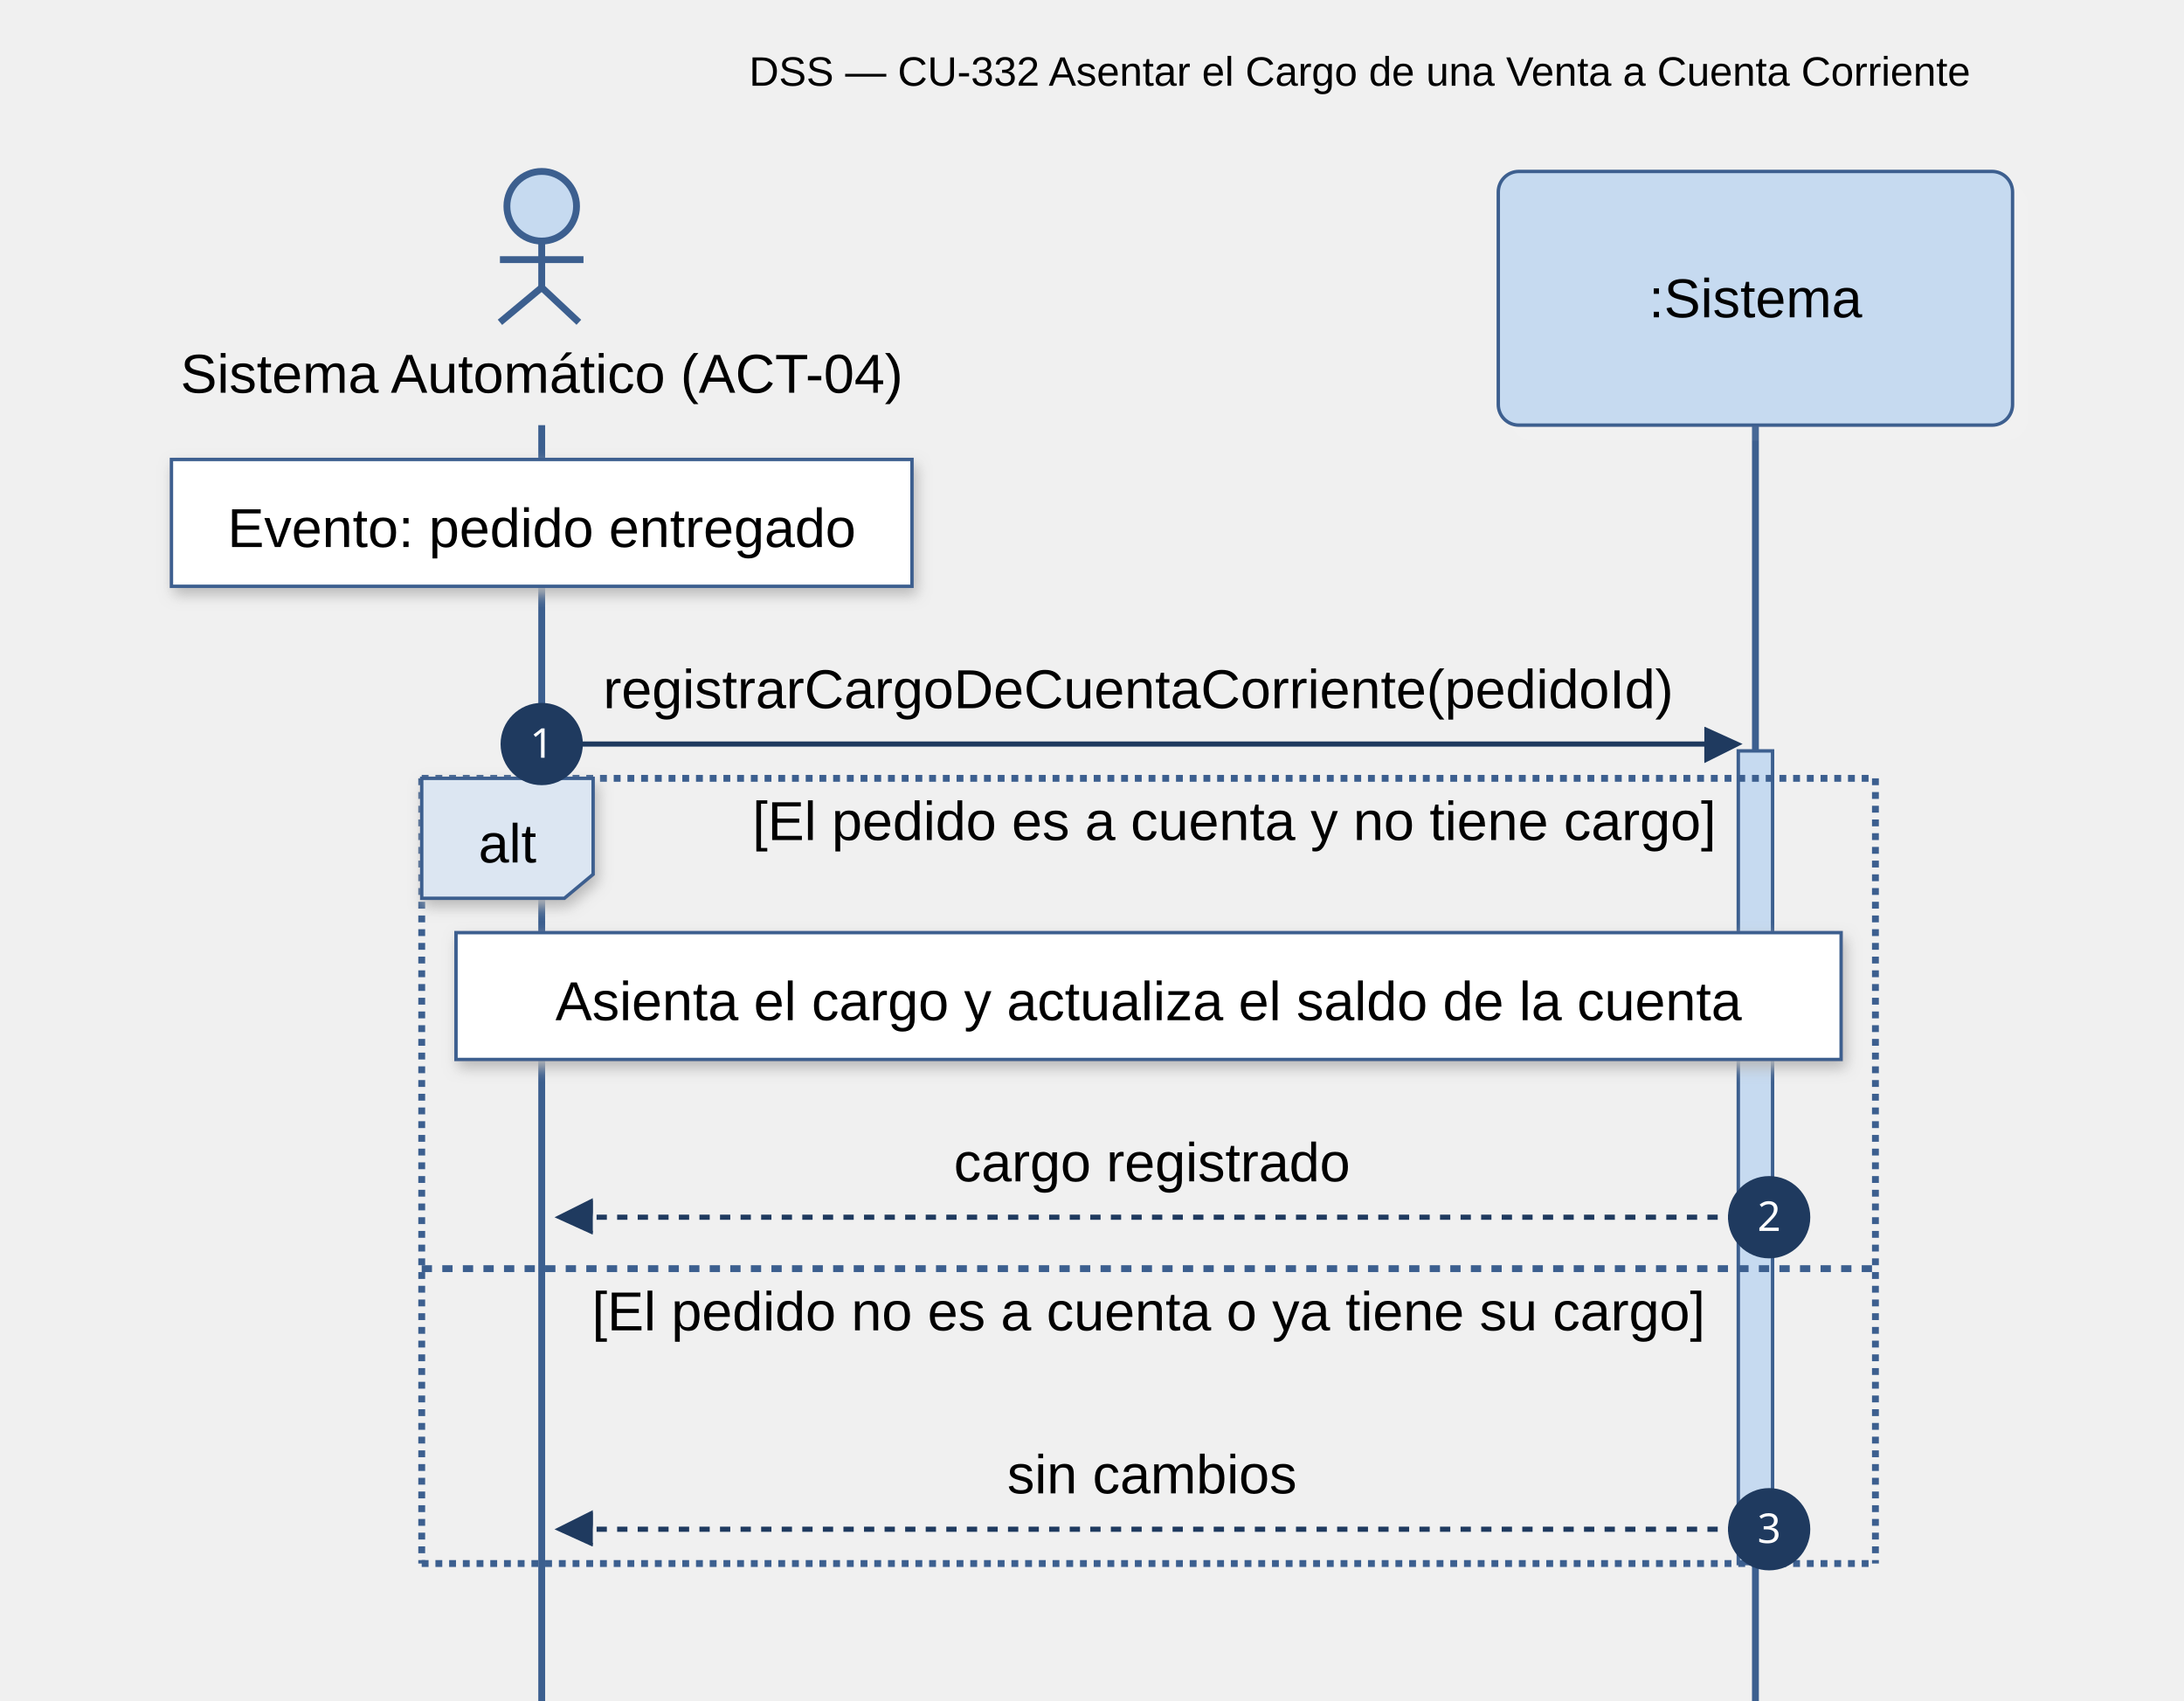
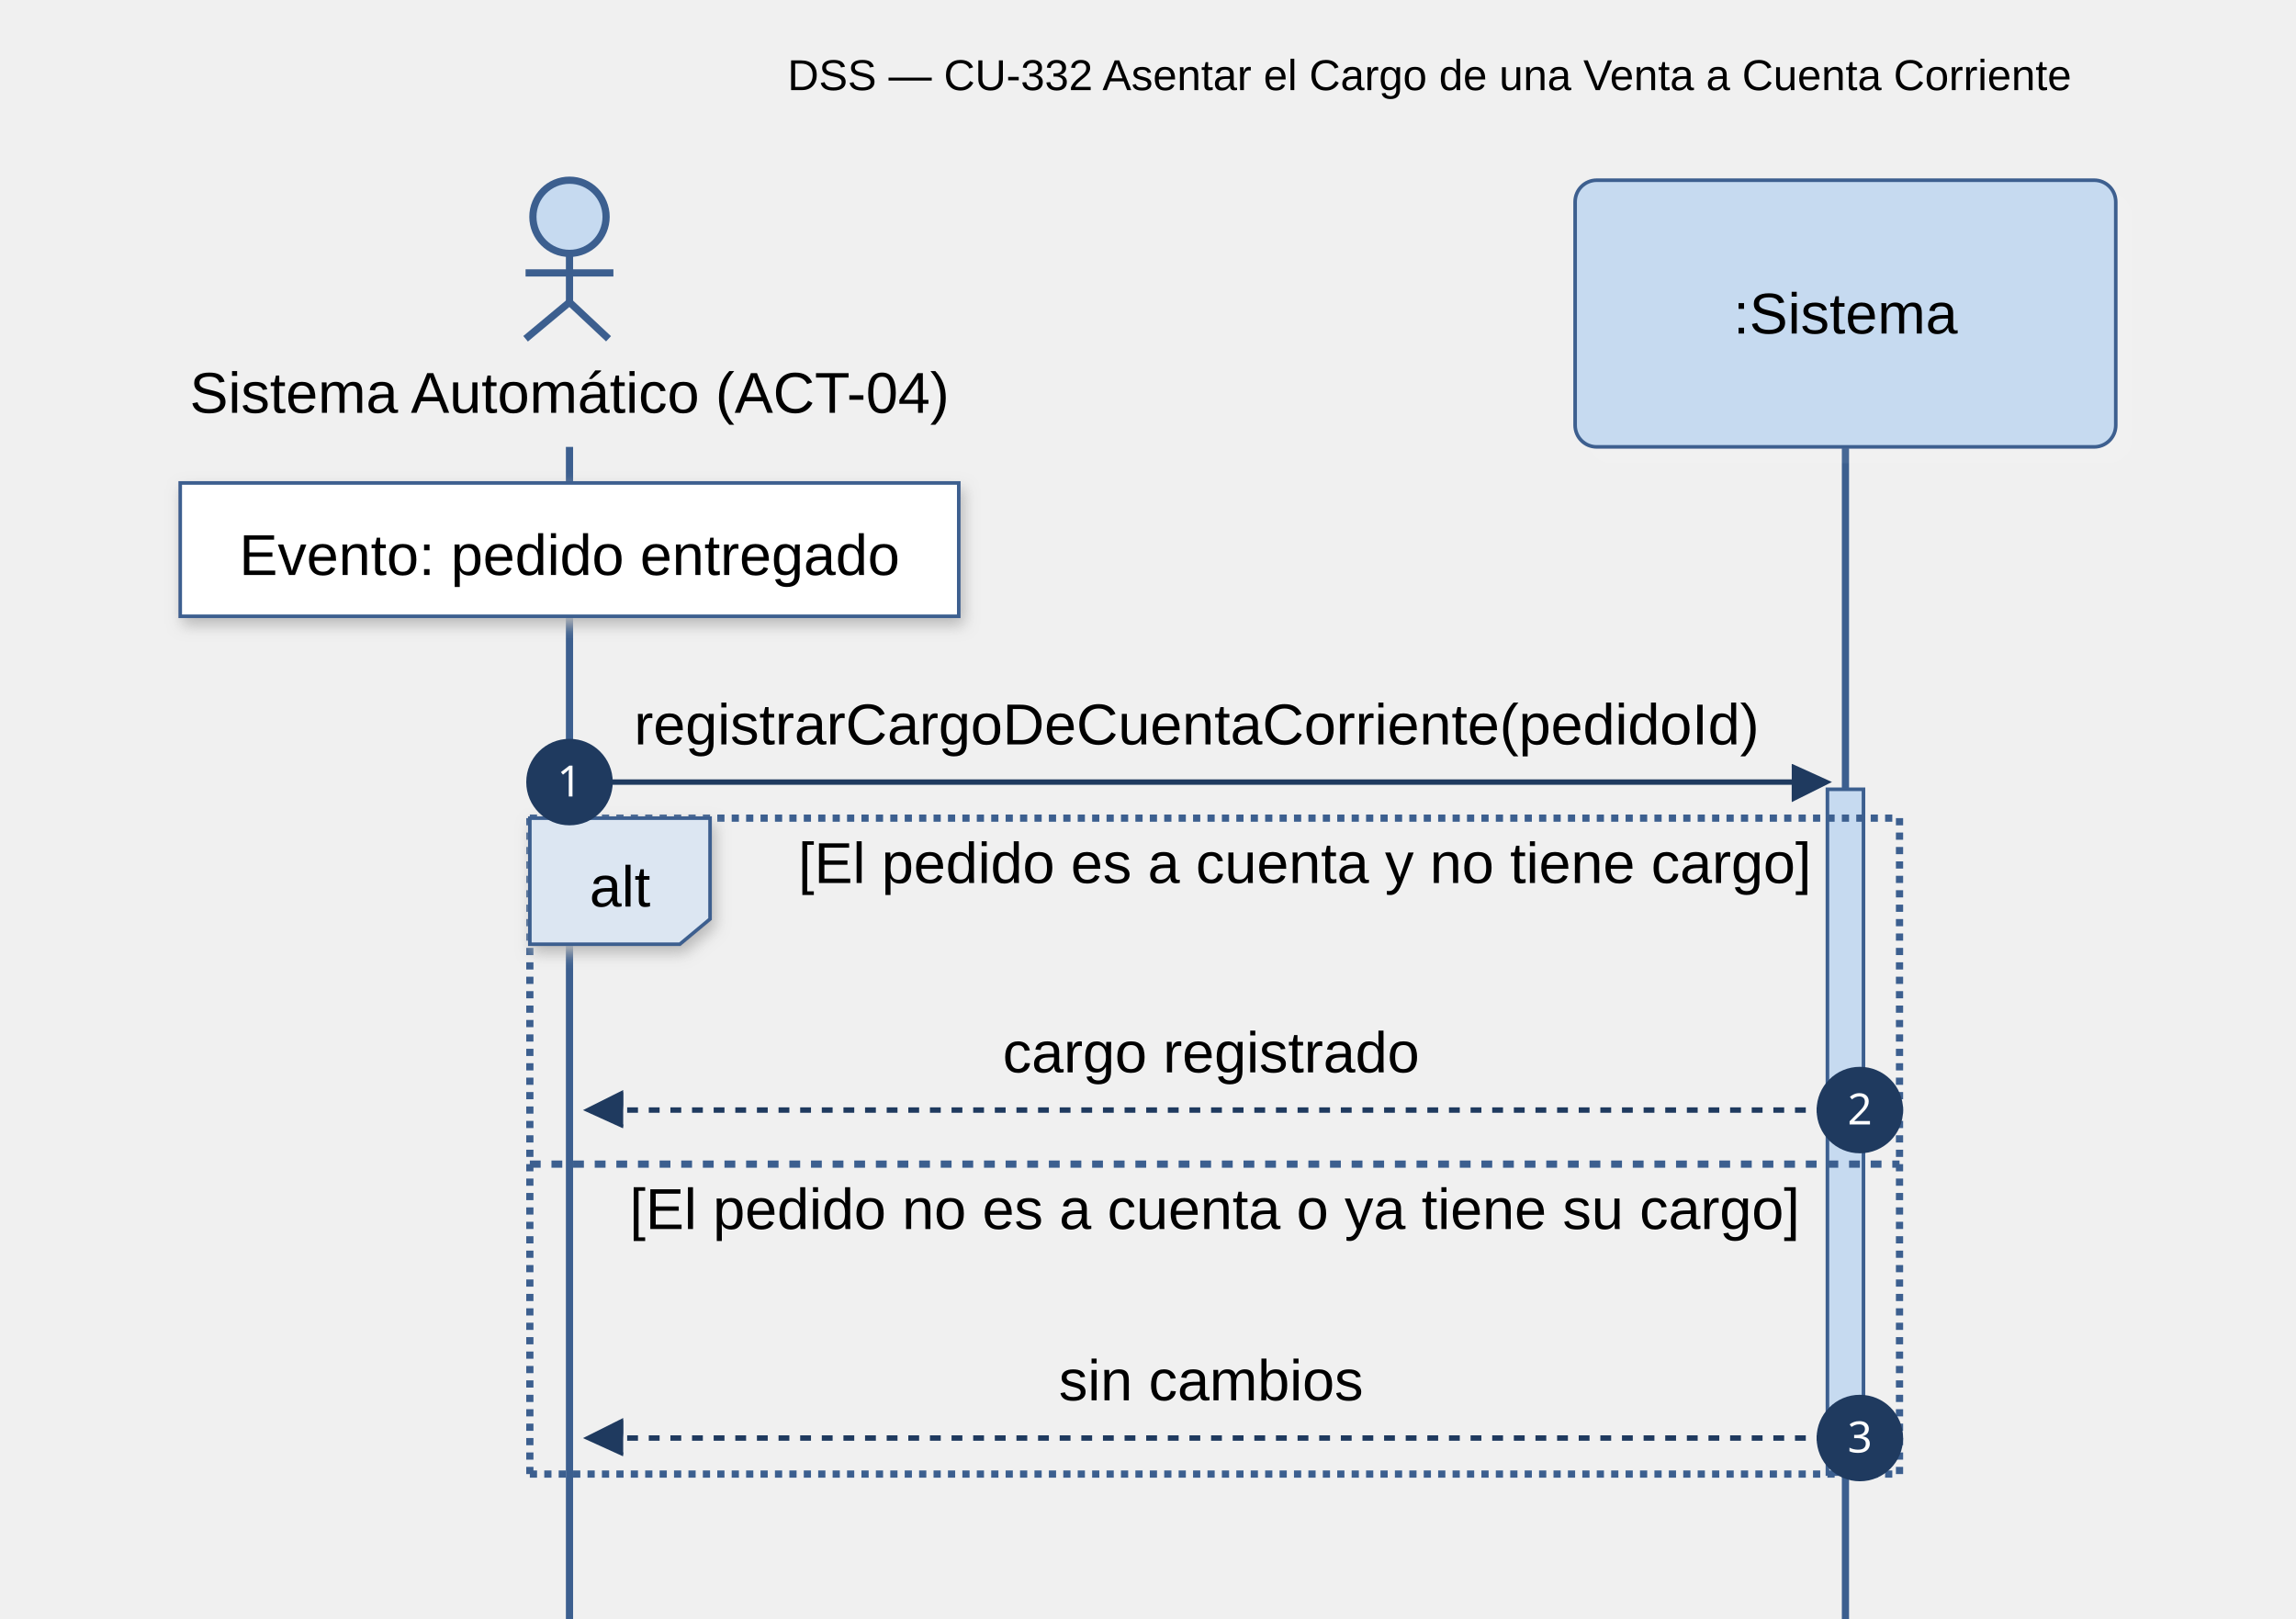
- <svg xmlns="http://www.w3.org/2000/svg" id="my-svg" width="100%" style="max-width: 637px; background-color: white;" viewBox="-50 -50 637 496" role="graphics-document document" aria-roledescription="sequence">
+ <svg xmlns="http://www.w3.org/2000/svg" id="my-svg" width="100%" style="max-width: 637px; background-color: white;" viewBox="-50 -50 637 449" role="graphics-document document" aria-roledescription="sequence">
  <g>
    <line id="actor1" x1="462" y1="74" x2="462" y2="2000" class="actor-line 200" stroke-width="0.5px" stroke="#999" name="SIS" data-et="life-line" data-id="SIS" />
    <g id="root-1" data-look="neo" data-et="participant" data-type="participant" data-id="SIS">
      <rect x="387" y="0" fill="#eaeaea" stroke="#666" width="150" height="74" name="SIS" rx="6" ry="6" class="actor actor-top" data-look="neo" filter="url(#my-svg-drop-shadow)" />
      <text x="462" y="37" dominant-baseline="central" alignment-baseline="central" class="actor actor-box" style="text-anchor: middle; font-size: 16px; font-weight: 400;">
        <tspan x="462" dy="0">:Sistema</tspan>
      </text>
    </g>
  </g>
  <g>
    <line id="actor0" x1="108" y1="74" x2="108" y2="2000" class="actor-line 200" stroke-width="0.5px" stroke="#999" name="SAU" data-et="life-line" data-id="SAU" />
  </g>
  <style>#my-svg{font-family:Arial,Helvetica,sans-serif;font-size:12px;fill:#000000;}@keyframes edge-animation-frame{from{stroke-dashoffset:0;}}@keyframes dash{to{stroke-dashoffset:0;}}#my-svg .edge-animation-slow{stroke-dasharray:9,5!important;stroke-dashoffset:900;animation:dash 50s linear infinite;stroke-linecap:round;}#my-svg .edge-animation-fast{stroke-dasharray:9,5!important;stroke-dashoffset:900;animation:dash 20s linear infinite;stroke-linecap:round;}#my-svg .error-icon{fill:hsl(31.429, 58.333%, 90.882%);}#my-svg .error-text{fill:rgb(9.688, 22.604, 36.812);stroke:rgb(9.688, 22.604, 36.812);}#my-svg .edge-thickness-normal{stroke-width:1px;}#my-svg .edge-thickness-thick{stroke-width:3.5px;}#my-svg .edge-pattern-solid{stroke-dasharray:0;}#my-svg .edge-thickness-invisible{stroke-width:0;fill:none;}#my-svg .edge-pattern-dashed{stroke-dasharray:3;}#my-svg .edge-pattern-dotted{stroke-dasharray:2;}#my-svg .marker{fill:#1F3A5F;stroke:#1F3A5F;}#my-svg .marker.cross{stroke:#1F3A5F;}#my-svg svg{font-family:Arial,Helvetica,sans-serif;font-size:12px;}#my-svg p{margin:0;}#my-svg .actor{stroke:#3C5F8F;fill:#C6DAF0;stroke-width:1;}#my-svg rect.actor.outer-path[data-look="neo"]{filter:drop-shadow( 1px 2px 2px rgba(185,185,185,1));}#my-svg rect.note[data-look="neo"]{stroke:#3C5F8F;fill:#FFFFFF;filter:drop-shadow( 1px 2px 2px rgba(185,185,185,1));}#my-svg text.actor&gt;tspan{fill:#000000;stroke:none;}#my-svg .actor-line{stroke:#3C5F8F;}#my-svg .innerArc{stroke-width:1.5;stroke-dasharray:none;}#my-svg .messageLine0{stroke-width:1.5;stroke-dasharray:none;stroke:#1F3A5F;}#my-svg .messageLine1{stroke-width:1.5;stroke-dasharray:2,2;stroke:#1F3A5F;}#my-svg [id$="-arrowhead"] path{fill:#1F3A5F;stroke:#1F3A5F;}#my-svg .sequenceNumber{fill:#FFFFFF;}#my-svg [id$="-sequencenumber"]{fill:#1F3A5F;}#my-svg [id$="-crosshead"] path{fill:#1F3A5F;stroke:#1F3A5F;}#my-svg .messageText{fill:#000000;stroke:none;}#my-svg .labelBox{stroke:#3C5F8F;fill:#DCE6F2;filter:drop-shadow( 1px 2px 2px rgba(185,185,185,1));}#my-svg .labelText,#my-svg .labelText&gt;tspan{fill:#000000;stroke:none;}#my-svg .loopText,#my-svg .loopText&gt;tspan{fill:#000000;stroke:none;}#my-svg .sectionTitle,#my-svg .sectionTitle&gt;tspan{fill:#000000;stroke:none;}#my-svg .loopLine{stroke-width:2px;stroke-dasharray:2,2;stroke:#3C5F8F;fill:#3C5F8F;}#my-svg .note{stroke:#3C5F8F;fill:#FFFFFF;}#my-svg .noteText,#my-svg .noteText&gt;tspan{fill:#000000;stroke:none;}#my-svg .activation0{fill:#C6DAF0;stroke:#3C5F8F;}#my-svg .activation1{fill:#C6DAF0;stroke:#3C5F8F;}#my-svg .activation2{fill:#C6DAF0;stroke:#3C5F8F;}#my-svg .actorPopupMenu{position:absolute;}#my-svg .actorPopupMenuPanel{position:absolute;fill:#C6DAF0;box-shadow:0px 8px 16px 0px rgba(0,0,0,0.2);filter:drop-shadow(3px 5px 2px rgb(0 0 0 / 0.4));}#my-svg .actor-man circle,#my-svg line{fill:#C6DAF0;stroke-width:2px;}#my-svg g rect.rect{filter:drop-shadow( 1px 2px 2px rgba(185,185,185,1));stroke:#3C5F8F;}#my-svg .node .neo-node{stroke:#3C5F8F;}#my-svg [data-look="neo"].node rect,#my-svg [data-look="neo"].cluster rect,#my-svg [data-look="neo"].node polygon{stroke:url(#my-svg-gradient);filter:drop-shadow( 1px 2px 2px rgba(185,185,185,1));}#my-svg [data-look="neo"].swimlane.cluster rect{filter:none;}#my-svg [data-look="neo"].node path{stroke:url(#my-svg-gradient);stroke-width:1px;}#my-svg [data-look="neo"].node .outer-path{filter:drop-shadow( 1px 2px 2px rgba(185,185,185,1));}#my-svg [data-look="neo"].node .neo-line path{stroke:#3C5F8F;filter:none;}#my-svg [data-look="neo"].node circle{stroke:url(#my-svg-gradient);filter:drop-shadow( 1px 2px 2px rgba(185,185,185,1));}#my-svg [data-look="neo"].node circle .state-start{fill:#000000;}#my-svg [data-look="neo"].icon-shape .icon{fill:url(#my-svg-gradient);filter:drop-shadow( 1px 2px 2px rgba(185,185,185,1));}#my-svg [data-look="neo"].icon-shape .icon-neo path{stroke:url(#my-svg-gradient);filter:drop-shadow( 1px 2px 2px rgba(185,185,185,1));}#my-svg :root{--mermaid-font-family:"trebuchet ms",verdana,arial,sans-serif;}</style>
  <g />
  <defs>
    <symbol id="my-svg-computer" width="24" height="24">
      <path transform="scale(.5)" d="M2 2v13h20v-13h-20zm18 11h-16v-9h16v9zm-10.228 6l.466-1h3.524l.467 1h-4.457zm14.228 3h-24l2-6h2.104l-1.33 4h18.45l-1.297-4h2.073l2 6zm-5-10h-14v-7h14v7z" />
    </symbol>
  </defs>
  <defs>
    <symbol id="my-svg-database" fill-rule="evenodd" clip-rule="evenodd">
      <path transform="scale(.5)" d="M12.258.001l.256.004.255.005.253.008.251.01.249.012.247.015.246.016.242.019.241.02.239.023.236.024.233.027.231.028.229.031.225.032.223.034.22.036.217.038.214.04.211.041.208.043.205.045.201.046.198.048.194.05.191.051.187.053.183.054.18.056.175.057.172.059.168.06.163.061.16.063.155.064.15.066.074.033.073.033.071.034.07.034.069.035.068.035.067.035.066.035.064.036.064.036.062.036.06.036.06.037.058.037.058.037.055.038.055.038.053.038.052.038.051.039.05.039.048.039.047.039.045.04.044.04.043.04.041.04.04.041.039.041.037.041.036.041.034.041.033.042.032.042.03.042.029.042.027.042.026.043.024.043.023.043.021.043.02.043.018.044.017.043.015.044.013.044.012.044.011.045.009.044.007.045.006.045.004.045.002.045.001.045v17l-.001.045-.002.045-.004.045-.006.045-.007.045-.009.044-.011.045-.012.044-.013.044-.015.044-.017.043-.018.044-.02.043-.021.043-.023.043-.024.043-.026.043-.027.042-.029.042-.03.042-.032.042-.033.042-.034.041-.036.041-.037.041-.039.041-.04.041-.041.04-.043.04-.044.04-.045.04-.047.039-.048.039-.05.039-.051.039-.052.038-.053.038-.055.038-.055.038-.058.037-.058.037-.06.037-.06.036-.062.036-.064.036-.064.036-.066.035-.067.035-.068.035-.069.035-.07.034-.071.034-.073.033-.074.033-.15.066-.155.064-.16.063-.163.061-.168.06-.172.059-.175.057-.18.056-.183.054-.187.053-.191.051-.194.05-.198.048-.201.046-.205.045-.208.043-.211.041-.214.04-.217.038-.22.036-.223.034-.225.032-.229.031-.231.028-.233.027-.236.024-.239.023-.241.02-.242.019-.246.016-.247.015-.249.012-.251.01-.253.008-.255.005-.256.004-.258.001-.258-.001-.256-.004-.255-.005-.253-.008-.251-.01-.249-.012-.247-.015-.245-.016-.243-.019-.241-.02-.238-.023-.236-.024-.234-.027-.231-.028-.228-.031-.226-.032-.223-.034-.22-.036-.217-.038-.214-.04-.211-.041-.208-.043-.204-.045-.201-.046-.198-.048-.195-.05-.19-.051-.187-.053-.184-.054-.179-.056-.176-.057-.172-.059-.167-.06-.164-.061-.159-.063-.155-.064-.151-.066-.074-.033-.072-.033-.072-.034-.07-.034-.069-.035-.068-.035-.067-.035-.066-.035-.064-.036-.063-.036-.062-.036-.061-.036-.06-.037-.058-.037-.057-.037-.056-.038-.055-.038-.053-.038-.052-.038-.051-.039-.049-.039-.049-.039-.046-.039-.046-.04-.044-.04-.043-.04-.041-.04-.04-.041-.039-.041-.037-.041-.036-.041-.034-.041-.033-.042-.032-.042-.03-.042-.029-.042-.027-.042-.026-.043-.024-.043-.023-.043-.021-.043-.02-.043-.018-.044-.017-.043-.015-.044-.013-.044-.012-.044-.011-.045-.009-.044-.007-.045-.006-.045-.004-.045-.002-.045-.001-.045v-17l.001-.045.002-.045.004-.045.006-.045.007-.045.009-.044.011-.045.012-.044.013-.044.015-.044.017-.043.018-.044.02-.043.021-.043.023-.043.024-.043.026-.043.027-.042.029-.042.03-.042.032-.042.033-.042.034-.041.036-.041.037-.041.039-.041.04-.041.041-.04.043-.04.044-.04.046-.04.046-.039.049-.039.049-.039.051-.039.052-.038.053-.038.055-.038.056-.038.057-.037.058-.037.06-.037.061-.036.062-.036.063-.036.064-.036.066-.035.067-.035.068-.035.069-.035.07-.034.072-.034.072-.033.074-.033.151-.066.155-.064.159-.063.164-.061.167-.06.172-.059.176-.057.179-.056.184-.054.187-.053.19-.051.195-.05.198-.048.201-.046.204-.045.208-.043.211-.041.214-.04.217-.038.22-.036.223-.034.226-.032.228-.031.231-.028.234-.027.236-.024.238-.023.241-.02.243-.019.245-.016.247-.015.249-.012.251-.01.253-.008.255-.005.256-.004.258-.001.258.001zm-9.258 20.499v.01l.001.021.003.021.004.022.005.021.006.022.007.022.009.023.01.022.011.023.012.023.013.023.015.023.016.024.017.023.018.024.019.024.021.024.022.025.023.024.024.025.052.049.056.05.061.051.066.051.07.051.075.051.079.052.084.052.088.052.092.052.097.052.102.051.105.052.11.052.114.051.119.051.123.051.127.05.131.05.135.05.139.048.144.049.147.047.152.047.155.047.16.045.163.045.167.043.171.043.176.041.178.041.183.039.187.039.19.037.194.035.197.035.202.033.204.031.209.03.212.029.216.027.219.025.222.024.226.021.23.02.233.018.236.016.24.015.243.012.246.01.249.008.253.005.256.004.259.001.26-.001.257-.004.254-.005.25-.008.247-.011.244-.012.241-.014.237-.016.233-.018.231-.021.226-.021.224-.024.22-.026.216-.027.212-.028.21-.031.205-.031.202-.034.198-.034.194-.036.191-.037.187-.039.183-.04.179-.04.175-.042.172-.043.168-.044.163-.045.16-.046.155-.046.152-.047.148-.048.143-.049.139-.049.136-.05.131-.05.126-.05.123-.051.118-.052.114-.051.11-.052.106-.052.101-.052.096-.052.092-.052.088-.053.083-.051.079-.052.074-.052.07-.051.065-.051.06-.051.056-.05.051-.05.023-.024.023-.025.021-.024.02-.024.019-.024.018-.024.017-.024.015-.023.014-.024.013-.023.012-.023.01-.023.01-.022.008-.022.006-.022.006-.022.004-.022.004-.021.001-.021.001-.021v-4.127l-.077.055-.08.053-.083.054-.085.053-.087.052-.09.052-.093.051-.095.05-.097.05-.1.049-.102.049-.105.048-.106.047-.109.047-.111.046-.114.045-.115.045-.118.044-.12.043-.122.042-.124.042-.126.041-.128.04-.13.04-.132.038-.134.038-.135.037-.138.037-.139.035-.142.035-.143.034-.144.033-.147.032-.148.031-.15.03-.151.03-.153.029-.154.027-.156.027-.158.026-.159.025-.161.024-.162.023-.163.022-.165.021-.166.02-.167.019-.169.018-.169.017-.171.016-.173.015-.173.014-.175.013-.175.012-.177.011-.178.01-.179.008-.179.008-.181.006-.182.005-.182.004-.184.003-.184.002h-.37l-.184-.002-.184-.003-.182-.004-.182-.005-.181-.006-.179-.008-.179-.008-.178-.01-.176-.011-.176-.012-.175-.013-.173-.014-.172-.015-.171-.016-.17-.017-.169-.018-.167-.019-.166-.02-.165-.021-.163-.022-.162-.023-.161-.024-.159-.025-.157-.026-.156-.027-.155-.027-.153-.029-.151-.03-.15-.03-.148-.031-.146-.032-.145-.033-.143-.034-.141-.035-.14-.035-.137-.037-.136-.037-.134-.038-.132-.038-.13-.04-.128-.04-.126-.041-.124-.042-.122-.042-.12-.044-.117-.043-.116-.045-.113-.045-.112-.046-.109-.047-.106-.047-.105-.048-.102-.049-.1-.049-.097-.05-.095-.05-.093-.052-.09-.051-.087-.052-.085-.053-.083-.054-.08-.054-.077-.054v4.127zm0-5.654v.011l.001.021.003.021.004.021.005.022.006.022.007.022.009.022.01.022.011.023.012.023.013.023.015.024.016.023.017.024.018.024.019.024.021.024.022.024.023.025.024.024.052.05.056.05.061.05.066.051.07.051.075.052.079.051.084.052.088.052.092.052.097.052.102.052.105.052.11.051.114.051.119.052.123.05.127.051.131.05.135.049.139.049.144.048.147.048.152.047.155.046.16.045.163.045.167.044.171.042.176.042.178.04.183.04.187.038.19.037.194.036.197.034.202.033.204.032.209.03.212.028.216.027.219.025.222.024.226.022.23.02.233.018.236.016.24.014.243.012.246.01.249.008.253.006.256.003.259.001.26-.001.257-.003.254-.006.25-.008.247-.01.244-.012.241-.015.237-.016.233-.018.231-.02.226-.022.224-.024.22-.025.216-.027.212-.029.21-.03.205-.032.202-.033.198-.035.194-.036.191-.037.187-.039.183-.039.179-.041.175-.042.172-.043.168-.044.163-.045.16-.045.155-.047.152-.047.148-.048.143-.048.139-.05.136-.049.131-.05.126-.051.123-.051.118-.051.114-.052.11-.052.106-.052.101-.052.096-.052.092-.052.088-.052.083-.052.079-.052.074-.051.07-.052.065-.051.06-.05.056-.051.051-.049.023-.025.023-.024.021-.025.02-.024.019-.024.018-.024.017-.024.015-.023.014-.023.013-.024.012-.022.01-.023.01-.023.008-.022.006-.022.006-.022.004-.021.004-.022.001-.021.001-.021v-4.139l-.077.054-.08.054-.083.054-.085.052-.087.053-.09.051-.093.051-.095.051-.097.05-.1.049-.102.049-.105.048-.106.047-.109.047-.111.046-.114.045-.115.044-.118.044-.12.044-.122.042-.124.042-.126.041-.128.04-.13.039-.132.039-.134.038-.135.037-.138.036-.139.036-.142.035-.143.033-.144.033-.147.033-.148.031-.15.03-.151.03-.153.028-.154.028-.156.027-.158.026-.159.025-.161.024-.162.023-.163.022-.165.021-.166.02-.167.019-.169.018-.169.017-.171.016-.173.015-.173.014-.175.013-.175.012-.177.011-.178.009-.179.009-.179.007-.181.007-.182.005-.182.004-.184.003-.184.002h-.37l-.184-.002-.184-.003-.182-.004-.182-.005-.181-.007-.179-.007-.179-.009-.178-.009-.176-.011-.176-.012-.175-.013-.173-.014-.172-.015-.171-.016-.17-.017-.169-.018-.167-.019-.166-.02-.165-.021-.163-.022-.162-.023-.161-.024-.159-.025-.157-.026-.156-.027-.155-.028-.153-.028-.151-.03-.15-.03-.148-.031-.146-.033-.145-.033-.143-.033-.141-.035-.14-.036-.137-.036-.136-.037-.134-.038-.132-.039-.13-.039-.128-.04-.126-.041-.124-.042-.122-.043-.12-.043-.117-.044-.116-.044-.113-.046-.112-.046-.109-.046-.106-.047-.105-.048-.102-.049-.1-.049-.097-.05-.095-.051-.093-.051-.09-.051-.087-.053-.085-.052-.083-.054-.08-.054-.077-.054v4.139zm0-5.666v.011l.001.02.003.022.004.021.005.022.006.021.007.022.009.023.01.022.011.023.012.023.013.023.015.023.016.024.017.024.018.023.019.024.021.025.022.024.023.024.024.025.052.05.056.05.061.05.066.051.07.051.075.052.079.051.084.052.088.052.092.052.097.052.102.052.105.051.11.052.114.051.119.051.123.051.127.05.131.05.135.05.139.049.144.048.147.048.152.047.155.046.16.045.163.045.167.043.171.043.176.042.178.04.183.04.187.038.19.037.194.036.197.034.202.033.204.032.209.03.212.028.216.027.219.025.222.024.226.021.23.02.233.018.236.017.24.014.243.012.246.01.249.008.253.006.256.003.259.001.26-.001.257-.003.254-.006.25-.008.247-.01.244-.013.241-.014.237-.016.233-.018.231-.02.226-.022.224-.024.22-.025.216-.027.212-.029.21-.03.205-.032.202-.033.198-.035.194-.036.191-.037.187-.039.183-.039.179-.041.175-.042.172-.043.168-.044.163-.045.16-.045.155-.047.152-.047.148-.048.143-.049.139-.049.136-.049.131-.051.126-.05.123-.051.118-.052.114-.051.11-.052.106-.052.101-.052.096-.052.092-.052.088-.052.083-.052.079-.052.074-.052.07-.051.065-.051.06-.051.056-.05.051-.049.023-.025.023-.025.021-.024.02-.024.019-.024.018-.024.017-.024.015-.023.014-.024.013-.023.012-.023.01-.022.01-.023.008-.022.006-.022.006-.022.004-.022.004-.021.001-.021.001-.021v-4.153l-.077.054-.08.054-.083.053-.085.053-.087.053-.09.051-.093.051-.095.051-.097.05-.1.049-.102.048-.105.048-.106.048-.109.046-.111.046-.114.046-.115.044-.118.044-.12.043-.122.043-.124.042-.126.041-.128.04-.13.039-.132.039-.134.038-.135.037-.138.036-.139.036-.142.034-.143.034-.144.033-.147.032-.148.032-.15.03-.151.03-.153.028-.154.028-.156.027-.158.026-.159.024-.161.024-.162.023-.163.023-.165.021-.166.02-.167.019-.169.018-.169.017-.171.016-.173.015-.173.014-.175.013-.175.012-.177.01-.178.01-.179.009-.179.007-.181.006-.182.006-.182.004-.184.003-.184.001-.185.001-.185-.001-.184-.001-.184-.003-.182-.004-.182-.006-.181-.006-.179-.007-.179-.009-.178-.01-.176-.01-.176-.012-.175-.013-.173-.014-.172-.015-.171-.016-.17-.017-.169-.018-.167-.019-.166-.02-.165-.021-.163-.023-.162-.023-.161-.024-.159-.024-.157-.026-.156-.027-.155-.028-.153-.028-.151-.03-.15-.03-.148-.032-.146-.032-.145-.033-.143-.034-.141-.034-.14-.036-.137-.036-.136-.037-.134-.038-.132-.039-.13-.039-.128-.041-.126-.041-.124-.041-.122-.043-.12-.043-.117-.044-.116-.044-.113-.046-.112-.046-.109-.046-.106-.048-.105-.048-.102-.048-.1-.05-.097-.049-.095-.051-.093-.051-.09-.052-.087-.052-.085-.053-.083-.053-.08-.054-.077-.054v4.153zm8.74-8.179l-.257.004-.254.005-.25.008-.247.011-.244.012-.241.014-.237.016-.233.018-.231.021-.226.022-.224.023-.22.026-.216.027-.212.028-.21.031-.205.032-.202.033-.198.034-.194.036-.191.038-.187.038-.183.04-.179.041-.175.042-.172.043-.168.043-.163.045-.16.046-.155.046-.152.048-.148.048-.143.048-.139.049-.136.05-.131.05-.126.051-.123.051-.118.051-.114.052-.11.052-.106.052-.101.052-.096.052-.092.052-.088.052-.083.052-.079.052-.074.051-.07.052-.065.051-.06.05-.056.05-.051.05-.023.025-.023.024-.021.024-.02.025-.019.024-.018.024-.017.023-.015.024-.014.023-.013.023-.012.023-.01.023-.01.022-.008.022-.006.023-.006.021-.004.022-.004.021-.001.021-.001.021.001.021.001.021.004.021.004.022.006.021.006.023.008.022.01.022.01.023.012.023.013.023.014.023.015.024.017.023.018.024.019.024.02.025.021.024.023.024.023.025.051.05.056.05.06.05.065.051.07.052.074.051.079.052.083.052.088.052.092.052.096.052.101.052.106.052.11.052.114.052.118.051.123.051.126.051.131.05.136.05.139.049.143.048.148.048.152.048.155.046.16.046.163.045.168.043.172.043.175.042.179.041.183.04.187.038.191.038.194.036.198.034.202.033.205.032.21.031.212.028.216.027.22.026.224.023.226.022.231.021.233.018.237.016.241.014.244.012.247.011.25.008.254.005.257.004.26.001.26-.001.257-.004.254-.005.25-.008.247-.011.244-.012.241-.014.237-.016.233-.018.231-.021.226-.022.224-.023.22-.026.216-.027.212-.028.21-.031.205-.032.202-.033.198-.034.194-.036.191-.038.187-.038.183-.04.179-.041.175-.042.172-.043.168-.043.163-.045.16-.046.155-.046.152-.048.148-.048.143-.048.139-.049.136-.05.131-.05.126-.051.123-.051.118-.051.114-.052.11-.052.106-.052.101-.052.096-.052.092-.052.088-.052.083-.052.079-.052.074-.051.07-.052.065-.051.06-.05.056-.05.051-.05.023-.025.023-.024.021-.024.02-.025.019-.024.018-.024.017-.023.015-.024.014-.023.013-.023.012-.023.01-.023.01-.022.008-.022.006-.023.006-.021.004-.022.004-.021.001-.021.001-.021-.001-.021-.001-.021-.004-.021-.004-.022-.006-.021-.006-.023-.008-.022-.01-.022-.01-.023-.012-.023-.013-.023-.014-.023-.015-.024-.017-.023-.018-.024-.019-.024-.02-.025-.021-.024-.023-.024-.023-.025-.051-.05-.056-.05-.06-.05-.065-.051-.07-.052-.074-.051-.079-.052-.083-.052-.088-.052-.092-.052-.096-.052-.101-.052-.106-.052-.11-.052-.114-.052-.118-.051-.123-.051-.126-.051-.131-.05-.136-.05-.139-.049-.143-.048-.148-.048-.152-.048-.155-.046-.16-.046-.163-.045-.168-.043-.172-.043-.175-.042-.179-.041-.183-.04-.187-.038-.191-.038-.194-.036-.198-.034-.202-.033-.205-.032-.21-.031-.212-.028-.216-.027-.22-.026-.224-.023-.226-.022-.231-.021-.233-.018-.237-.016-.241-.014-.244-.012-.247-.011-.25-.008-.254-.005-.257-.004-.26-.001-.26.001z" />
    </symbol>
  </defs>
  <defs>
    <symbol id="my-svg-clock" width="24" height="24">
      <path transform="scale(.5)" d="M12 2c5.514 0 10 4.486 10 10s-4.486 10-10 10-10-4.486-10-10 4.486-10 10-10zm0-2c-6.627 0-12 5.373-12 12s5.373 12 12 12 12-5.373 12-12-5.373-12-12-12zm5.848 12.459c.202.038.202.333.001.372-1.907.361-6.045 1.111-6.547 1.111-.719 0-1.301-.582-1.301-1.301 0-.512.77-5.447 1.125-7.445.034-.192.312-.181.343.014l.985 6.238 5.394 1.011z" />
    </symbol>
  </defs>
  <defs>
    <marker id="my-svg-arrowhead" refX="7.9" refY="5" markerUnits="userSpaceOnUse" markerWidth="12" markerHeight="12" orient="auto-start-reverse">
      <path d="M -1 0 L 10 5 L 0 10 z" />
    </marker>
  </defs>
  <defs>
    <marker id="my-svg-crosshead" markerWidth="15" markerHeight="8" orient="auto" refX="4" refY="4.5">
      <path fill="none" stroke="#000000" stroke-width="1pt" d="M 1,2 L 6,7 M 6,2 L 1,7" style="stroke-dasharray: 0, 0;" />
    </marker>
  </defs>
  <defs>
    <marker id="my-svg-filled-head" refX="15.5" refY="7" markerWidth="20" markerHeight="28" orient="auto">
      <path d="M 18,7 L9,13 L14,7 L9,1 Z" />
    </marker>
  </defs>
  <defs>
    <marker id="my-svg-sequencenumber" refX="15" refY="15" markerWidth="60" markerHeight="40" orient="auto">
      <circle cx="15" cy="15" r="6" />
    </marker>
  </defs>
  <defs>
    <marker id="my-svg-solidTopArrowHead" refX="7.9" refY="7.25" markerUnits="userSpaceOnUse" markerWidth="12" markerHeight="12" orient="auto-start-reverse">
      <path d="M 0 0 L 10 8 L 0 8 z" />
    </marker>
  </defs>
  <defs>
    <marker id="my-svg-solidBottomArrowHead" refX="7.9" refY="0.75" markerUnits="userSpaceOnUse" markerWidth="12" markerHeight="12" orient="auto-start-reverse">
      <path d="M 0 0 L 10 0 L 0 8 z" />
    </marker>
  </defs>
  <defs>
    <marker id="my-svg-stickTopArrowHead" refX="7.5" refY="7" markerUnits="userSpaceOnUse" markerWidth="12" markerHeight="12" orient="auto-start-reverse">
      <path d="M 0 0 L 7 7" stroke="black" stroke-width="1.5" fill="none" />
    </marker>
  </defs>
  <defs>
    <marker id="my-svg-stickBottomArrowHead" refX="7.5" refY="0" markerUnits="userSpaceOnUse" markerWidth="12" markerHeight="12" orient="auto-start-reverse">
      <path d="M 0 7 L 7 0" stroke="black" stroke-width="1.5" fill="none" />
    </marker>
  </defs>
  <defs>
    <filter id="my-svg-drop-shadow" height="130%" width="130%">
      <feDropShadow dx="4" dy="4" stdDeviation="0" flood-opacity="0.06" flood-color="#FFFFFF" />
    </filter>
  </defs>
  <g data-et="note" data-id="i1">
    <rect x="0" y="84" fill="#EDF2AE" stroke="#666" width="216" height="37" class="note" data-look="neo" />
    <text x="108" y="89" text-anchor="middle" dominant-baseline="middle" alignment-baseline="middle" class="noteText" dy="1em" style="font-size: 16px; font-weight: 400;">
      <tspan x="108">Evento: pedido entregado</tspan>
    </text>
  </g>
  <g>
-     <rect x="457" y="169" fill="#EDF2AE" stroke="#666" width="10" height="237" class="activation0" data-look="neo" />
+     <rect x="457" y="169" fill="#EDF2AE" stroke="#666" width="10" height="190" class="activation0" data-look="neo" />
  </g>
-   <g data-et="note" data-id="i5">
-     <rect x="83" y="222" fill="#EDF2AE" stroke="#666" width="404" height="37" class="note" data-look="neo" />
-     <text x="285" y="227" text-anchor="middle" dominant-baseline="middle" alignment-baseline="middle" class="noteText" dy="1em" style="font-size: 16px; font-weight: 400;">
-       <tspan x="285">Asienta el cargo y actualiza el saldo de la cuenta</tspan>
+   <g data-et="control-structure" data-id="i8">
+     <line x1="97" y1="177" x2="477" y2="177" class="loopLine" />
+     <line x1="477" y1="177" x2="477" y2="359" class="loopLine" />
+     <line x1="97" y1="359" x2="477" y2="359" class="loopLine" />
+     <line x1="97" y1="177" x2="97" y2="359" class="loopLine" />
+     <line x1="97" y1="273" x2="477" y2="273" class="loopLine" style="stroke-dasharray: 3, 3;" />
+     <polygon points="97,177 147,177 147,205 138.6,212 97,212" class="labelBox" />
+     <text x="122" y="197" text-anchor="middle" dominant-baseline="middle" alignment-baseline="middle" class="labelText" style="font-size: 16px; font-weight: 400;">alt</text>
+     <text x="312" y="195" text-anchor="middle" class="loopText" style="font-size: 16px; font-weight: 400;">
+       <tspan x="312">[El pedido es a cuenta y no tiene cargo]</tspan>
    </text>
-   </g>
-   <g data-et="control-structure" data-id="i9">
-     <line x1="73" y1="177" x2="497" y2="177" class="loopLine" />
-     <line x1="497" y1="177" x2="497" y2="406" class="loopLine" />
-     <line x1="73" y1="406" x2="497" y2="406" class="loopLine" />
-     <line x1="73" y1="177" x2="73" y2="406" class="loopLine" />
-     <line x1="73" y1="320" x2="497" y2="320" class="loopLine" style="stroke-dasharray: 3, 3;" />
-     <polygon points="73,177 123,177 123,205 114.6,212 73,212" class="labelBox" />
-     <text x="98" y="197" text-anchor="middle" dominant-baseline="middle" alignment-baseline="middle" class="labelText" style="font-size: 16px; font-weight: 400;">alt</text>
-     <text x="310" y="195" text-anchor="middle" class="loopText" style="font-size: 16px; font-weight: 400;">
-       <tspan x="310">[El pedido es a cuenta y no tiene cargo]</tspan>
-     </text>
-     <text x="285" y="338" text-anchor="middle" class="sectionTitle" style="font-size: 16px; font-weight: 400;">[El pedido no es a cuenta o ya tiene su cargo]</text>
+     <text x="287" y="291" text-anchor="middle" class="sectionTitle" style="font-size: 16px; font-weight: 400;">[El pedido no es a cuenta o ya tiene su cargo]</text>
  </g>
  <g class="actor-man actor-top" name="SAU" data-et="participant" data-type="actor" data-id="SAU" style="stroke: rgb(60, 95, 143);">
    <line id="actor-man-torso0" x1="108" y1="20.308" x2="108" y2="33.846" />
    <line id="actor-man-arms0" x1="95.815" y1="25.723" x2="120.185" y2="25.723" />
    <line x1="95.815" y1="44" x2="108" y2="33.846" />
    <line x1="108" y1="33.846" x2="118.831" y2="44" />
    <circle cx="108" cy="10.154" r="10.154" width="216" height="74" />
    <text x="108" y="59" dominant-baseline="central" alignment-baseline="central" class="actor actor-man" style="text-anchor: middle; font-size: 16px; font-weight: 400;">
      <tspan x="108" dy="0">Sistema Automático (ACT-04)</tspan>
    </text>
  </g>
  <text x="282" y="136" text-anchor="middle" dominant-baseline="middle" alignment-baseline="middle" class="messageText" dy="1em" style="font-size: 16px; font-weight: 400;">registrarCargoDeCuentaCorriente(pedidoId)</text>
  <line x1="115" y1="167" x2="455" y2="167" class="messageLine0" data-et="message" data-id="i2" data-from="SAU" data-to="SIS" stroke-width="2" stroke="none" marker-end="url(#my-svg-arrowhead)" style="fill: none;" />
  <line x1="108" y1="167" x2="108" y2="167" stroke-width="0" marker-start="url(#my-svg-sequencenumber)" />
  <text x="108" y="171" font-family="sans-serif" font-size="12px" text-anchor="middle" class="sequenceNumber">1</text>
-   <text x="286" y="274" text-anchor="middle" dominant-baseline="middle" alignment-baseline="middle" class="messageText" dy="1em" style="font-size: 16px; font-weight: 400;">cargo registrado</text>
-   <line x1="463" y1="305" x2="115" y2="305" class="messageLine1" data-et="message" data-id="i6" data-from="SIS" data-to="SAU" stroke-width="2" stroke="none" marker-end="url(#my-svg-arrowhead)" style="stroke-dasharray: 3, 3; fill: none;" />
-   <line x1="466" y1="305" x2="466" y2="305" stroke-width="0" marker-start="url(#my-svg-sequencenumber)" />
-   <text x="466" y="309" font-family="sans-serif" font-size="12px" text-anchor="middle" class="sequenceNumber">2</text>
-   <text x="286" y="365" text-anchor="middle" dominant-baseline="middle" alignment-baseline="middle" class="messageText" dy="1em" style="font-size: 16px; font-weight: 400;">sin cambios</text>
-   <line x1="463" y1="396" x2="115" y2="396" class="messageLine1" data-et="message" data-id="i8" data-from="SIS" data-to="SAU" stroke-width="2" stroke="none" marker-end="url(#my-svg-arrowhead)" style="stroke-dasharray: 3, 3; fill: none;" />
-   <line x1="466" y1="396" x2="466" y2="396" stroke-width="0" marker-start="url(#my-svg-sequencenumber)" />
-   <text x="466" y="400" font-family="sans-serif" font-size="12px" text-anchor="middle" class="sequenceNumber">3</text>
+   <text x="286" y="227" text-anchor="middle" dominant-baseline="middle" alignment-baseline="middle" class="messageText" dy="1em" style="font-size: 16px; font-weight: 400;">cargo registrado</text>
+   <line x1="463" y1="258" x2="115" y2="258" class="messageLine1" data-et="message" data-id="i5" data-from="SIS" data-to="SAU" stroke-width="2" stroke="none" marker-end="url(#my-svg-arrowhead)" style="stroke-dasharray: 3, 3; fill: none;" />
+   <line x1="466" y1="258" x2="466" y2="258" stroke-width="0" marker-start="url(#my-svg-sequencenumber)" />
+   <text x="466" y="262" font-family="sans-serif" font-size="12px" text-anchor="middle" class="sequenceNumber">2</text>
+   <text x="286" y="318" text-anchor="middle" dominant-baseline="middle" alignment-baseline="middle" class="messageText" dy="1em" style="font-size: 16px; font-weight: 400;">sin cambios</text>
+   <line x1="463" y1="349" x2="115" y2="349" class="messageLine1" data-et="message" data-id="i7" data-from="SIS" data-to="SAU" stroke-width="2" stroke="none" marker-end="url(#my-svg-arrowhead)" style="stroke-dasharray: 3, 3; fill: none;" />
+   <line x1="466" y1="349" x2="466" y2="349" stroke-width="0" marker-start="url(#my-svg-sequencenumber)" />
+   <text x="466" y="353" font-family="sans-serif" font-size="12px" text-anchor="middle" class="sequenceNumber">3</text>
  <text x="168.5" y="-25">DSS — CU-332 Asentar el Cargo de una Venta a Cuenta Corriente</text>
</svg>
